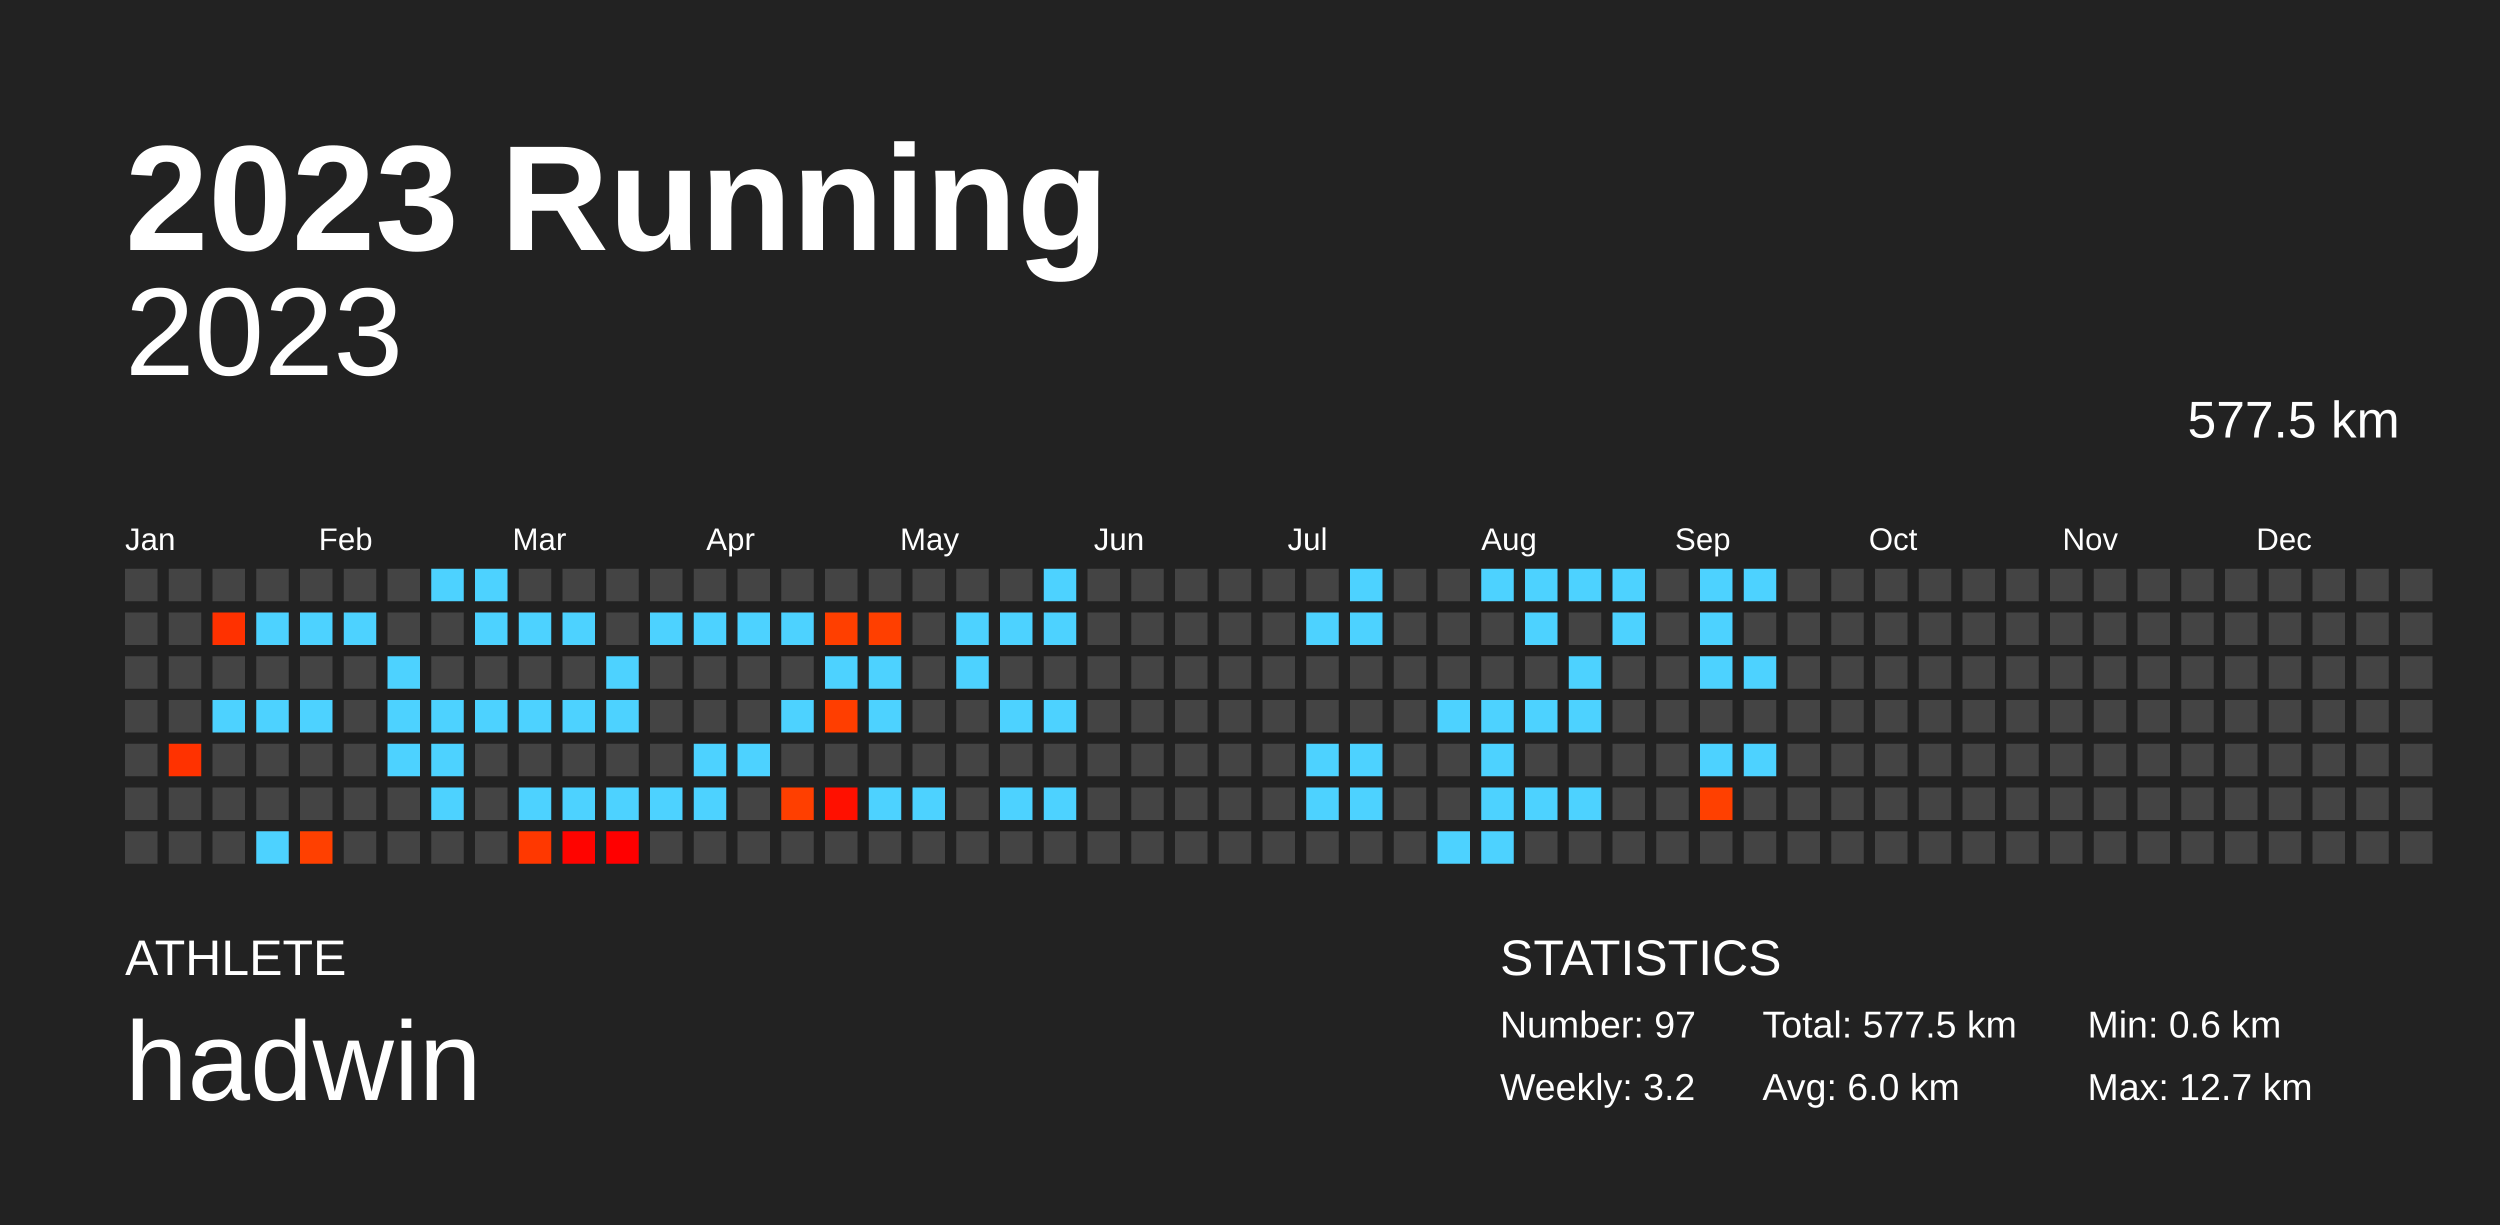
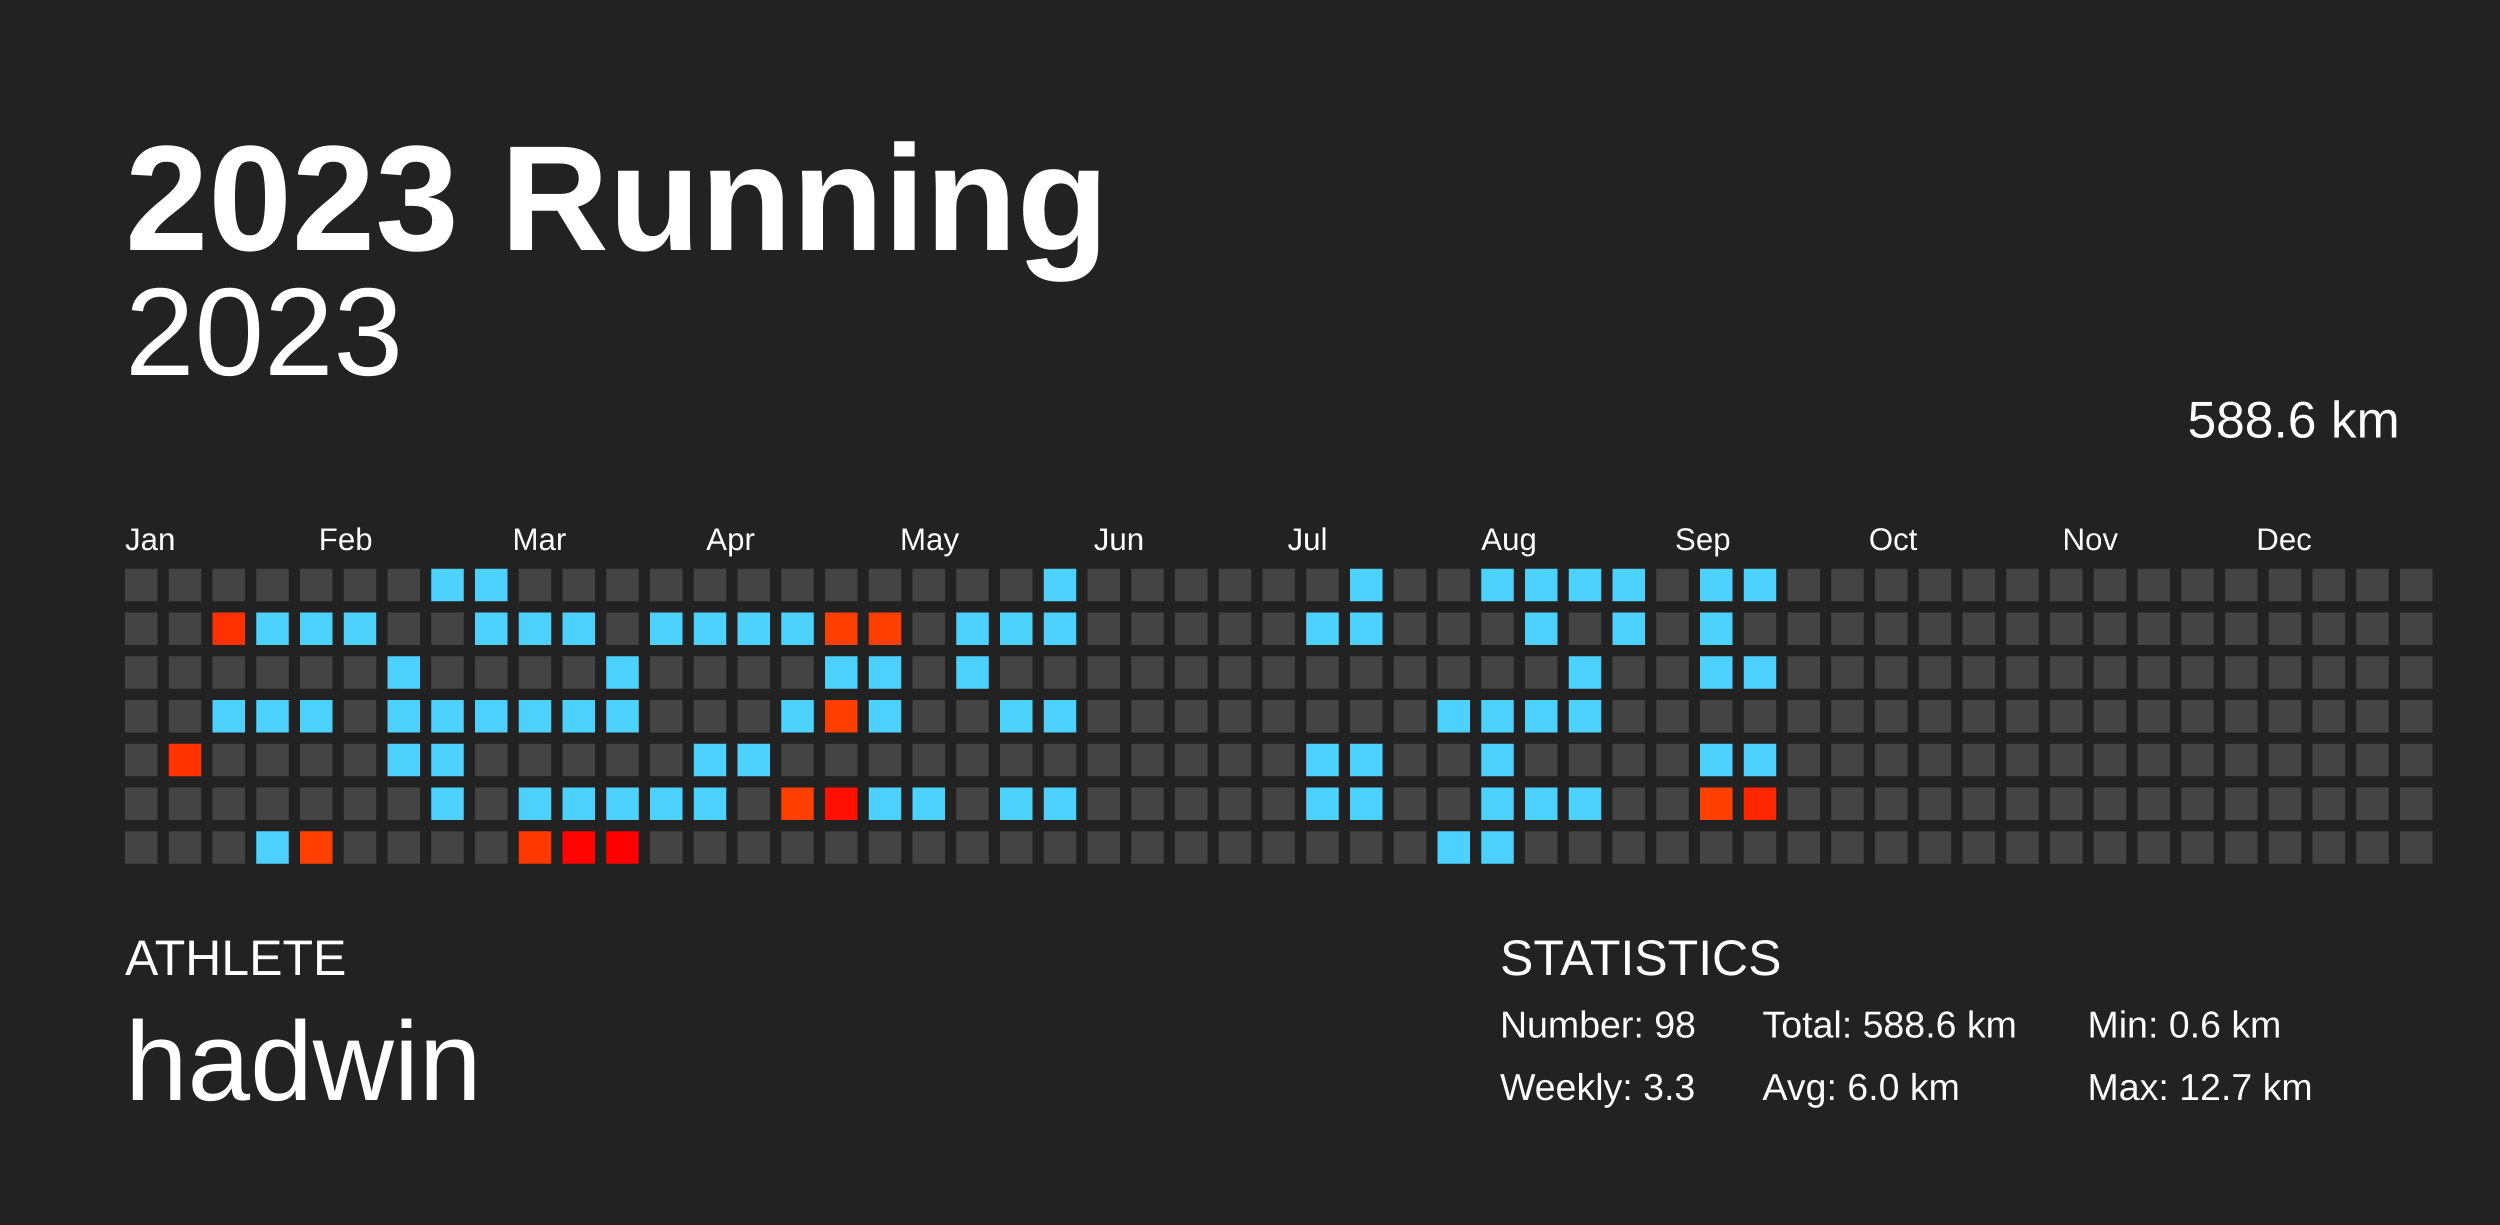
<svg xmlns="http://www.w3.org/2000/svg" baseProfile="full" height="98mm" version="1.1" viewBox="0,0,200,98" width="200mm">
  <defs />
  <rect fill="#222222" height="98" width="200" x="0" y="0" />
  <text fill="#FFFFFF" style="font-size:12px; font-family:Arial; font-weight:bold;" x="10" y="20">2023 Running</text>
  <text fill="#FFFFFF" style="font-size:4px; font-family:Arial" x="10" y="78">ATHLETE</text>
  <text fill="#FFFFFF" style="font-size:9px; font-family:Arial" x="10" y="88">hadwin</text>
  <text fill="#FFFFFF" style="font-size:4px; font-family:Arial" x="120" y="78">STATISTICS</text>
-   <text fill="#FFFFFF" style="font-size:3px; font-family:Arial" x="120" y="83">Number: 97</text>
-   <text fill="#FFFFFF" style="font-size:3px; font-family:Arial" x="120" y="88">Weekly: 3.2</text>
-   <text fill="#FFFFFF" style="font-size:3px; font-family:Arial" x="141" y="83">Total: 577.5 km</text>
+   <text fill="#FFFFFF" style="font-size:3px; font-family:Arial" x="120" y="83">Number: 98</text>
+   <text fill="#FFFFFF" style="font-size:3px; font-family:Arial" x="120" y="88">Weekly: 3.3</text>
+   <text fill="#FFFFFF" style="font-size:3px; font-family:Arial" x="141" y="83">Total: 588.6 km</text>
  <text fill="#FFFFFF" style="font-size:3px; font-family:Arial" x="141" y="88">Avg: 6.0 km</text>
  <text fill="#FFFFFF" style="font-size:3px; font-family:Arial" x="167" y="83">Min: 0.6 km</text>
  <text fill="#FFFFFF" style="font-size:3px; font-family:Arial" x="167" y="88">Max: 12.7 km</text>
  <text alignment-baseline="hanging" fill="#FFFFFF" style="font-size:10.0px; font-family:Arial;" x="10" y="30">2023</text>
-   <text alignment-baseline="hanging" fill="#FFFFFF" style="font-size:4.125px; font-family:Arial;" x="175" y="35">577.5 km</text>
+   <text alignment-baseline="hanging" fill="#FFFFFF" style="font-size:4.125px; font-family:Arial;" x="175" y="35">588.6 km</text>
  <text fill="#FFFFFF" style="font-size:2.5px; font-family:Arial" x="10.0" y="44">Jan</text>
  <text fill="#FFFFFF" style="font-size:2.5px; font-family:Arial" x="25.5" y="44">Feb</text>
  <text fill="#FFFFFF" style="font-size:2.5px; font-family:Arial" x="41.0" y="44">Mar</text>
  <text fill="#FFFFFF" style="font-size:2.5px; font-family:Arial" x="56.5" y="44">Apr</text>
  <text fill="#FFFFFF" style="font-size:2.5px; font-family:Arial" x="72.0" y="44">May</text>
  <text fill="#FFFFFF" style="font-size:2.5px; font-family:Arial" x="87.5" y="44">Jun</text>
  <text fill="#FFFFFF" style="font-size:2.5px; font-family:Arial" x="103.0" y="44">Jul</text>
  <text fill="#FFFFFF" style="font-size:2.5px; font-family:Arial" x="118.5" y="44">Aug</text>
  <text fill="#FFFFFF" style="font-size:2.5px; font-family:Arial" x="134.0" y="44">Sep</text>
  <text fill="#FFFFFF" style="font-size:2.5px; font-family:Arial" x="149.5" y="44">Oct</text>
  <text fill="#FFFFFF" style="font-size:2.5px; font-family:Arial" x="165.0" y="44">Nov</text>
  <text fill="#FFFFFF" style="font-size:2.5px; font-family:Arial" x="180.5" y="44">Dec</text>
  <rect fill="#444444" height="2.6" width="2.6" x="10.0" y="45.5" />
  <rect fill="#444444" height="2.6" width="2.6" x="10.0" y="49.0" />
  <rect fill="#444444" height="2.6" width="2.6" x="10.0" y="52.5" />
  <rect fill="#444444" height="2.6" width="2.6" x="10.0" y="56.0" />
  <rect fill="#444444" height="2.6" width="2.6" x="10.0" y="59.5" />
  <rect fill="#444444" height="2.6" width="2.6" x="10.0" y="63.0" />
  <rect fill="#444444" height="2.6" width="2.6" x="10.0" y="66.5" />
  <rect fill="#444444" height="2.6" width="2.6" x="13.5" y="45.5" />
  <rect fill="#444444" height="2.6" width="2.6" x="13.5" y="49.0" />
  <rect fill="#444444" height="2.6" width="2.6" x="13.5" y="52.5" />
  <rect fill="#444444" height="2.6" width="2.6" x="13.5" y="56.0" />
  <rect fill="#ff3200" height="2.6" width="2.6" x="13.5" y="59.5" />
  <rect fill="#444444" height="2.6" width="2.6" x="13.5" y="63.0" />
  <rect fill="#444444" height="2.6" width="2.6" x="13.5" y="66.5" />
  <rect fill="#444444" height="2.6" width="2.6" x="17.0" y="45.5" />
  <rect fill="#ff3100" height="2.6" width="2.6" x="17.0" y="49.0" />
  <rect fill="#444444" height="2.6" width="2.6" x="17.0" y="52.5" />
  <rect fill="#4dd2ff" height="2.6" width="2.6" x="17.0" y="56.0" />
  <rect fill="#444444" height="2.6" width="2.6" x="17.0" y="59.5" />
  <rect fill="#444444" height="2.6" width="2.6" x="17.0" y="63.0" />
  <rect fill="#444444" height="2.6" width="2.6" x="17.0" y="66.5" />
  <rect fill="#444444" height="2.6" width="2.6" x="20.5" y="45.5" />
  <rect fill="#4dd2ff" height="2.6" width="2.6" x="20.5" y="49.0" />
  <rect fill="#444444" height="2.6" width="2.6" x="20.5" y="52.5" />
  <rect fill="#4dd2ff" height="2.6" width="2.6" x="20.5" y="56.0" />
  <rect fill="#444444" height="2.6" width="2.6" x="20.5" y="59.5" />
  <rect fill="#444444" height="2.6" width="2.6" x="20.5" y="63.0" />
  <rect fill="#4dd2ff" height="2.6" width="2.6" x="20.5" y="66.5" />
  <rect fill="#444444" height="2.6" width="2.6" x="24.0" y="45.5" />
  <rect fill="#4dd2ff" height="2.6" width="2.6" x="24.0" y="49.0" />
  <rect fill="#444444" height="2.6" width="2.6" x="24.0" y="52.5" />
  <rect fill="#4dd2ff" height="2.6" width="2.6" x="24.0" y="56.0" />
  <rect fill="#444444" height="2.6" width="2.6" x="24.0" y="59.5" />
  <rect fill="#444444" height="2.6" width="2.6" x="24.0" y="63.0" />
  <rect fill="#ff4000" height="2.6" width="2.6" x="24.0" y="66.5" />
  <rect fill="#444444" height="2.6" width="2.6" x="27.5" y="45.5" />
  <rect fill="#4dd2ff" height="2.6" width="2.6" x="27.5" y="49.0" />
  <rect fill="#444444" height="2.6" width="2.6" x="27.5" y="52.5" />
  <rect fill="#444444" height="2.6" width="2.6" x="27.5" y="56.0" />
  <rect fill="#444444" height="2.6" width="2.6" x="27.5" y="59.5" />
  <rect fill="#444444" height="2.6" width="2.6" x="27.5" y="63.0" />
  <rect fill="#444444" height="2.6" width="2.6" x="27.5" y="66.5" />
  <rect fill="#444444" height="2.6" width="2.6" x="31.0" y="45.5" />
  <rect fill="#444444" height="2.6" width="2.6" x="31.0" y="49.0" />
  <rect fill="#4dd2ff" height="2.6" width="2.6" x="31.0" y="52.5" />
  <rect fill="#4dd2ff" height="2.6" width="2.6" x="31.0" y="56.0" />
  <rect fill="#4dd2ff" height="2.6" width="2.6" x="31.0" y="59.5" />
  <rect fill="#444444" height="2.6" width="2.6" x="31.0" y="63.0" />
  <rect fill="#444444" height="2.6" width="2.6" x="31.0" y="66.5" />
  <rect fill="#4dd2ff" height="2.6" width="2.6" x="34.5" y="45.5" />
  <rect fill="#444444" height="2.6" width="2.6" x="34.5" y="49.0" />
  <rect fill="#444444" height="2.6" width="2.6" x="34.5" y="52.5" />
  <rect fill="#4dd2ff" height="2.6" width="2.6" x="34.5" y="56.0" />
  <rect fill="#4dd2ff" height="2.6" width="2.6" x="34.5" y="59.5" />
  <rect fill="#4dd2ff" height="2.6" width="2.6" x="34.5" y="63.0" />
  <rect fill="#444444" height="2.6" width="2.6" x="34.5" y="66.5" />
  <rect fill="#4dd2ff" height="2.6" width="2.6" x="38.0" y="45.5" />
  <rect fill="#4dd2ff" height="2.6" width="2.6" x="38.0" y="49.0" />
  <rect fill="#444444" height="2.6" width="2.6" x="38.0" y="52.5" />
  <rect fill="#4dd2ff" height="2.6" width="2.6" x="38.0" y="56.0" />
  <rect fill="#444444" height="2.6" width="2.6" x="38.0" y="59.5" />
  <rect fill="#444444" height="2.6" width="2.6" x="38.0" y="63.0" />
  <rect fill="#444444" height="2.6" width="2.6" x="38.0" y="66.5" />
  <rect fill="#444444" height="2.6" width="2.6" x="41.5" y="45.5" />
  <rect fill="#4dd2ff" height="2.6" width="2.6" x="41.5" y="49.0" />
  <rect fill="#444444" height="2.6" width="2.6" x="41.5" y="52.5" />
  <rect fill="#4dd2ff" height="2.6" width="2.6" x="41.5" y="56.0" />
  <rect fill="#444444" height="2.6" width="2.6" x="41.5" y="59.5" />
  <rect fill="#4dd2ff" height="2.6" width="2.6" x="41.5" y="63.0" />
  <rect fill="#ff3800" height="2.6" width="2.6" x="41.5" y="66.5" />
  <rect fill="#444444" height="2.6" width="2.6" x="45.0" y="45.5" />
  <rect fill="#4dd2ff" height="2.6" width="2.6" x="45.0" y="49.0" />
  <rect fill="#444444" height="2.6" width="2.6" x="45.0" y="52.5" />
  <rect fill="#4dd2ff" height="2.6" width="2.6" x="45.0" y="56.0" />
  <rect fill="#444444" height="2.6" width="2.6" x="45.0" y="59.5" />
  <rect fill="#4dd2ff" height="2.6" width="2.6" x="45.0" y="63.0" />
  <rect fill="#ff0400" height="2.6" width="2.6" x="45.0" y="66.5" />
  <rect fill="#444444" height="2.6" width="2.6" x="48.5" y="45.5" />
  <rect fill="#444444" height="2.6" width="2.6" x="48.5" y="49.0" />
  <rect fill="#4dd2ff" height="2.6" width="2.6" x="48.5" y="52.5" />
  <rect fill="#4dd2ff" height="2.6" width="2.6" x="48.5" y="56.0" />
  <rect fill="#444444" height="2.6" width="2.6" x="48.5" y="59.5" />
  <rect fill="#4dd2ff" height="2.6" width="2.6" x="48.5" y="63.0" />
  <rect fill="#ff0000" height="2.6" width="2.6" x="48.5" y="66.5" />
  <rect fill="#444444" height="2.6" width="2.6" x="52.0" y="45.5" />
  <rect fill="#4dd2ff" height="2.6" width="2.6" x="52.0" y="49.0" />
  <rect fill="#444444" height="2.6" width="2.6" x="52.0" y="52.5" />
  <rect fill="#444444" height="2.6" width="2.6" x="52.0" y="56.0" />
  <rect fill="#444444" height="2.6" width="2.6" x="52.0" y="59.5" />
  <rect fill="#4dd2ff" height="2.6" width="2.6" x="52.0" y="63.0" />
  <rect fill="#444444" height="2.6" width="2.6" x="52.0" y="66.5" />
  <rect fill="#444444" height="2.6" width="2.6" x="55.5" y="45.5" />
  <rect fill="#4dd2ff" height="2.6" width="2.6" x="55.5" y="49.0" />
  <rect fill="#444444" height="2.6" width="2.6" x="55.5" y="52.5" />
  <rect fill="#444444" height="2.6" width="2.6" x="55.5" y="56.0" />
  <rect fill="#4dd2ff" height="2.6" width="2.6" x="55.5" y="59.5" />
  <rect fill="#4dd2ff" height="2.6" width="2.6" x="55.5" y="63.0" />
  <rect fill="#444444" height="2.6" width="2.6" x="55.5" y="66.5" />
  <rect fill="#444444" height="2.6" width="2.6" x="59.0" y="45.5" />
  <rect fill="#4dd2ff" height="2.6" width="2.6" x="59.0" y="49.0" />
  <rect fill="#444444" height="2.6" width="2.6" x="59.0" y="52.5" />
  <rect fill="#444444" height="2.6" width="2.6" x="59.0" y="56.0" />
  <rect fill="#4dd2ff" height="2.6" width="2.6" x="59.0" y="59.5" />
  <rect fill="#444444" height="2.6" width="2.6" x="59.0" y="63.0" />
  <rect fill="#444444" height="2.6" width="2.6" x="59.0" y="66.5" />
  <rect fill="#444444" height="2.6" width="2.6" x="62.5" y="45.5" />
  <rect fill="#4dd2ff" height="2.6" width="2.6" x="62.5" y="49.0" />
  <rect fill="#444444" height="2.6" width="2.6" x="62.5" y="52.5" />
  <rect fill="#4dd2ff" height="2.6" width="2.6" x="62.5" y="56.0" />
  <rect fill="#444444" height="2.6" width="2.6" x="62.5" y="59.5" />
  <rect fill="#ff3f00" height="2.6" width="2.6" x="62.5" y="63.0" />
  <rect fill="#444444" height="2.6" width="2.6" x="62.5" y="66.5" />
  <rect fill="#444444" height="2.6" width="2.6" x="66.0" y="45.5" />
  <rect fill="#ff3f00" height="2.6" width="2.6" x="66.0" y="49.0" />
  <rect fill="#4dd2ff" height="2.6" width="2.6" x="66.0" y="52.5" />
  <rect fill="#ff3e00" height="2.6" width="2.6" x="66.0" y="56.0" />
  <rect fill="#444444" height="2.6" width="2.6" x="66.0" y="59.5" />
  <rect fill="#ff1000" height="2.6" width="2.6" x="66.0" y="63.0" />
  <rect fill="#444444" height="2.6" width="2.6" x="66.0" y="66.5" />
  <rect fill="#444444" height="2.6" width="2.6" x="69.5" y="45.5" />
  <rect fill="#ff3f00" height="2.6" width="2.6" x="69.5" y="49.0" />
  <rect fill="#4dd2ff" height="2.6" width="2.6" x="69.5" y="52.5" />
  <rect fill="#4dd2ff" height="2.6" width="2.6" x="69.5" y="56.0" />
  <rect fill="#444444" height="2.6" width="2.6" x="69.5" y="59.5" />
  <rect fill="#4dd2ff" height="2.6" width="2.6" x="69.5" y="63.0" />
  <rect fill="#444444" height="2.6" width="2.6" x="69.5" y="66.5" />
  <rect fill="#444444" height="2.6" width="2.6" x="73.0" y="45.5" />
  <rect fill="#444444" height="2.6" width="2.6" x="73.0" y="49.0" />
  <rect fill="#444444" height="2.6" width="2.6" x="73.0" y="52.5" />
  <rect fill="#444444" height="2.6" width="2.6" x="73.0" y="56.0" />
  <rect fill="#444444" height="2.6" width="2.6" x="73.0" y="59.5" />
  <rect fill="#4dd2ff" height="2.6" width="2.6" x="73.0" y="63.0" />
  <rect fill="#444444" height="2.6" width="2.6" x="73.0" y="66.5" />
  <rect fill="#444444" height="2.6" width="2.6" x="76.5" y="45.5" />
  <rect fill="#4dd2ff" height="2.6" width="2.6" x="76.5" y="49.0" />
  <rect fill="#4dd2ff" height="2.6" width="2.6" x="76.5" y="52.5" />
  <rect fill="#444444" height="2.6" width="2.6" x="76.5" y="56.0" />
  <rect fill="#444444" height="2.6" width="2.6" x="76.5" y="59.5" />
  <rect fill="#444444" height="2.6" width="2.6" x="76.5" y="63.0" />
  <rect fill="#444444" height="2.6" width="2.6" x="76.5" y="66.5" />
  <rect fill="#444444" height="2.6" width="2.6" x="80.0" y="45.5" />
  <rect fill="#4dd2ff" height="2.6" width="2.6" x="80.0" y="49.0" />
  <rect fill="#444444" height="2.6" width="2.6" x="80.0" y="52.5" />
  <rect fill="#4dd2ff" height="2.6" width="2.6" x="80.0" y="56.0" />
  <rect fill="#444444" height="2.6" width="2.6" x="80.0" y="59.5" />
  <rect fill="#4dd2ff" height="2.6" width="2.6" x="80.0" y="63.0" />
  <rect fill="#444444" height="2.6" width="2.6" x="80.0" y="66.5" />
  <rect fill="#4dd2ff" height="2.6" width="2.6" x="83.5" y="45.5" />
  <rect fill="#4dd2ff" height="2.6" width="2.6" x="83.5" y="49.0" />
  <rect fill="#444444" height="2.6" width="2.6" x="83.5" y="52.5" />
  <rect fill="#4dd2ff" height="2.6" width="2.6" x="83.5" y="56.0" />
  <rect fill="#444444" height="2.6" width="2.6" x="83.5" y="59.5" />
  <rect fill="#4dd2ff" height="2.6" width="2.6" x="83.5" y="63.0" />
  <rect fill="#444444" height="2.6" width="2.6" x="83.5" y="66.5" />
  <rect fill="#444444" height="2.6" width="2.6" x="87.0" y="45.5" />
  <rect fill="#444444" height="2.6" width="2.6" x="87.0" y="49.0" />
  <rect fill="#444444" height="2.6" width="2.6" x="87.0" y="52.5" />
  <rect fill="#444444" height="2.6" width="2.6" x="87.0" y="56.0" />
  <rect fill="#444444" height="2.6" width="2.6" x="87.0" y="59.5" />
  <rect fill="#444444" height="2.6" width="2.6" x="87.0" y="63.0" />
  <rect fill="#444444" height="2.6" width="2.6" x="87.0" y="66.5" />
  <rect fill="#444444" height="2.6" width="2.6" x="90.5" y="45.5" />
  <rect fill="#444444" height="2.6" width="2.6" x="90.5" y="49.0" />
  <rect fill="#444444" height="2.6" width="2.6" x="90.5" y="52.5" />
  <rect fill="#444444" height="2.6" width="2.6" x="90.5" y="56.0" />
  <rect fill="#444444" height="2.6" width="2.6" x="90.5" y="59.5" />
  <rect fill="#444444" height="2.6" width="2.6" x="90.5" y="63.0" />
  <rect fill="#444444" height="2.6" width="2.6" x="90.5" y="66.5" />
  <rect fill="#444444" height="2.6" width="2.6" x="94.0" y="45.5" />
  <rect fill="#444444" height="2.6" width="2.6" x="94.0" y="49.0" />
  <rect fill="#444444" height="2.6" width="2.6" x="94.0" y="52.5" />
  <rect fill="#444444" height="2.6" width="2.6" x="94.0" y="56.0" />
  <rect fill="#444444" height="2.6" width="2.6" x="94.0" y="59.5" />
  <rect fill="#444444" height="2.6" width="2.6" x="94.0" y="63.0" />
  <rect fill="#444444" height="2.6" width="2.6" x="94.0" y="66.5" />
  <rect fill="#444444" height="2.6" width="2.6" x="97.5" y="45.5" />
  <rect fill="#444444" height="2.6" width="2.6" x="97.5" y="49.0" />
  <rect fill="#444444" height="2.6" width="2.6" x="97.5" y="52.5" />
  <rect fill="#444444" height="2.6" width="2.6" x="97.5" y="56.0" />
  <rect fill="#444444" height="2.6" width="2.6" x="97.5" y="59.5" />
  <rect fill="#444444" height="2.6" width="2.6" x="97.5" y="63.0" />
  <rect fill="#444444" height="2.6" width="2.6" x="97.5" y="66.5" />
  <rect fill="#444444" height="2.6" width="2.6" x="101.0" y="45.5" />
  <rect fill="#444444" height="2.6" width="2.6" x="101.0" y="49.0" />
  <rect fill="#444444" height="2.6" width="2.6" x="101.0" y="52.5" />
  <rect fill="#444444" height="2.6" width="2.6" x="101.0" y="56.0" />
  <rect fill="#444444" height="2.6" width="2.6" x="101.0" y="59.5" />
  <rect fill="#444444" height="2.6" width="2.6" x="101.0" y="63.0" />
  <rect fill="#444444" height="2.6" width="2.6" x="101.0" y="66.5" />
  <rect fill="#444444" height="2.6" width="2.6" x="104.5" y="45.5" />
  <rect fill="#4dd2ff" height="2.6" width="2.6" x="104.5" y="49.0" />
  <rect fill="#444444" height="2.6" width="2.6" x="104.5" y="52.5" />
  <rect fill="#444444" height="2.6" width="2.6" x="104.5" y="56.0" />
  <rect fill="#4dd2ff" height="2.6" width="2.6" x="104.5" y="59.5" />
  <rect fill="#4dd2ff" height="2.6" width="2.6" x="104.5" y="63.0" />
  <rect fill="#444444" height="2.6" width="2.6" x="104.5" y="66.5" />
  <rect fill="#4dd2ff" height="2.6" width="2.6" x="108.0" y="45.5" />
  <rect fill="#4dd2ff" height="2.6" width="2.6" x="108.0" y="49.0" />
  <rect fill="#444444" height="2.6" width="2.6" x="108.0" y="52.5" />
  <rect fill="#444444" height="2.6" width="2.6" x="108.0" y="56.0" />
  <rect fill="#4dd2ff" height="2.6" width="2.6" x="108.0" y="59.5" />
  <rect fill="#4dd2ff" height="2.6" width="2.6" x="108.0" y="63.0" />
  <rect fill="#444444" height="2.6" width="2.6" x="108.0" y="66.5" />
  <rect fill="#444444" height="2.6" width="2.6" x="111.5" y="45.5" />
  <rect fill="#444444" height="2.6" width="2.6" x="111.5" y="49.0" />
  <rect fill="#444444" height="2.6" width="2.6" x="111.5" y="52.5" />
  <rect fill="#444444" height="2.6" width="2.6" x="111.5" y="56.0" />
  <rect fill="#444444" height="2.6" width="2.6" x="111.5" y="59.5" />
  <rect fill="#444444" height="2.6" width="2.6" x="111.5" y="63.0" />
  <rect fill="#444444" height="2.6" width="2.6" x="111.5" y="66.5" />
  <rect fill="#444444" height="2.6" width="2.6" x="115.0" y="45.5" />
  <rect fill="#444444" height="2.6" width="2.6" x="115.0" y="49.0" />
  <rect fill="#444444" height="2.6" width="2.6" x="115.0" y="52.5" />
  <rect fill="#4dd2ff" height="2.6" width="2.6" x="115.0" y="56.0" />
  <rect fill="#444444" height="2.6" width="2.6" x="115.0" y="59.5" />
  <rect fill="#444444" height="2.6" width="2.6" x="115.0" y="63.0" />
  <rect fill="#4dd2ff" height="2.6" width="2.6" x="115.0" y="66.5" />
  <rect fill="#4dd2ff" height="2.6" width="2.6" x="118.5" y="45.5" />
  <rect fill="#444444" height="2.6" width="2.6" x="118.5" y="49.0" />
  <rect fill="#444444" height="2.6" width="2.6" x="118.5" y="52.5" />
  <rect fill="#4dd2ff" height="2.6" width="2.6" x="118.5" y="56.0" />
  <rect fill="#4dd2ff" height="2.6" width="2.6" x="118.5" y="59.5" />
  <rect fill="#4dd2ff" height="2.6" width="2.6" x="118.5" y="63.0" />
  <rect fill="#4dd2ff" height="2.6" width="2.6" x="118.5" y="66.5" />
  <rect fill="#4dd2ff" height="2.6" width="2.6" x="122.0" y="45.5" />
  <rect fill="#4dd2ff" height="2.6" width="2.6" x="122.0" y="49.0" />
  <rect fill="#444444" height="2.6" width="2.6" x="122.0" y="52.5" />
  <rect fill="#4dd2ff" height="2.6" width="2.6" x="122.0" y="56.0" />
  <rect fill="#444444" height="2.6" width="2.6" x="122.0" y="59.5" />
  <rect fill="#4dd2ff" height="2.6" width="2.6" x="122.0" y="63.0" />
  <rect fill="#444444" height="2.6" width="2.6" x="122.0" y="66.5" />
  <rect fill="#4dd2ff" height="2.6" width="2.6" x="125.5" y="45.5" />
  <rect fill="#444444" height="2.6" width="2.6" x="125.5" y="49.0" />
  <rect fill="#4dd2ff" height="2.6" width="2.6" x="125.5" y="52.5" />
  <rect fill="#4dd2ff" height="2.6" width="2.6" x="125.5" y="56.0" />
  <rect fill="#444444" height="2.6" width="2.6" x="125.5" y="59.5" />
  <rect fill="#4dd2ff" height="2.6" width="2.6" x="125.5" y="63.0" />
  <rect fill="#444444" height="2.6" width="2.6" x="125.5" y="66.5" />
  <rect fill="#4dd2ff" height="2.6" width="2.6" x="129.0" y="45.5" />
  <rect fill="#4dd2ff" height="2.6" width="2.6" x="129.0" y="49.0" />
  <rect fill="#444444" height="2.6" width="2.6" x="129.0" y="52.5" />
  <rect fill="#444444" height="2.6" width="2.6" x="129.0" y="56.0" />
  <rect fill="#444444" height="2.6" width="2.6" x="129.0" y="59.5" />
  <rect fill="#444444" height="2.6" width="2.6" x="129.0" y="63.0" />
  <rect fill="#444444" height="2.6" width="2.6" x="129.0" y="66.5" />
  <rect fill="#444444" height="2.6" width="2.6" x="132.5" y="45.5" />
  <rect fill="#444444" height="2.6" width="2.6" x="132.5" y="49.0" />
  <rect fill="#444444" height="2.6" width="2.6" x="132.5" y="52.5" />
  <rect fill="#444444" height="2.6" width="2.6" x="132.5" y="56.0" />
  <rect fill="#444444" height="2.6" width="2.6" x="132.5" y="59.5" />
  <rect fill="#444444" height="2.6" width="2.6" x="132.5" y="63.0" />
  <rect fill="#444444" height="2.6" width="2.6" x="132.5" y="66.5" />
  <rect fill="#4dd2ff" height="2.6" width="2.6" x="136.0" y="45.5" />
  <rect fill="#4dd2ff" height="2.6" width="2.6" x="136.0" y="49.0" />
  <rect fill="#4dd2ff" height="2.6" width="2.6" x="136.0" y="52.5" />
  <rect fill="#444444" height="2.6" width="2.6" x="136.0" y="56.0" />
  <rect fill="#4dd2ff" height="2.6" width="2.6" x="136.0" y="59.5" />
  <rect fill="#ff4000" height="2.6" width="2.6" x="136.0" y="63.0" />
  <rect fill="#444444" height="2.6" width="2.6" x="136.0" y="66.5" />
  <rect fill="#4dd2ff" height="2.6" width="2.6" x="139.5" y="45.5" />
  <rect fill="#444444" height="2.6" width="2.6" x="139.5" y="49.0" />
  <rect fill="#4dd2ff" height="2.6" width="2.6" x="139.5" y="52.5" />
  <rect fill="#444444" height="2.6" width="2.6" x="139.5" y="56.0" />
  <rect fill="#4dd2ff" height="2.6" width="2.6" x="139.5" y="59.5" />
-   <rect fill="#444444" height="2.6" width="2.6" x="139.5" y="63.0" />
+   <rect fill="#ff2600" height="2.6" width="2.6" x="139.5" y="63.0" />
  <rect fill="#444444" height="2.6" width="2.6" x="139.5" y="66.5" />
  <rect fill="#444444" height="2.6" width="2.6" x="143.0" y="45.5" />
  <rect fill="#444444" height="2.6" width="2.6" x="143.0" y="49.0" />
  <rect fill="#444444" height="2.6" width="2.6" x="143.0" y="52.5" />
  <rect fill="#444444" height="2.6" width="2.6" x="143.0" y="56.0" />
  <rect fill="#444444" height="2.6" width="2.6" x="143.0" y="59.5" />
  <rect fill="#444444" height="2.6" width="2.6" x="143.0" y="63.0" />
  <rect fill="#444444" height="2.6" width="2.6" x="143.0" y="66.5" />
  <rect fill="#444444" height="2.6" width="2.6" x="146.5" y="45.5" />
  <rect fill="#444444" height="2.6" width="2.6" x="146.5" y="49.0" />
  <rect fill="#444444" height="2.6" width="2.6" x="146.5" y="52.5" />
  <rect fill="#444444" height="2.6" width="2.6" x="146.5" y="56.0" />
  <rect fill="#444444" height="2.6" width="2.6" x="146.5" y="59.5" />
  <rect fill="#444444" height="2.6" width="2.6" x="146.5" y="63.0" />
  <rect fill="#444444" height="2.6" width="2.6" x="146.5" y="66.5" />
  <rect fill="#444444" height="2.6" width="2.6" x="150.0" y="45.5" />
  <rect fill="#444444" height="2.6" width="2.6" x="150.0" y="49.0" />
  <rect fill="#444444" height="2.6" width="2.6" x="150.0" y="52.5" />
  <rect fill="#444444" height="2.6" width="2.6" x="150.0" y="56.0" />
  <rect fill="#444444" height="2.6" width="2.6" x="150.0" y="59.5" />
  <rect fill="#444444" height="2.6" width="2.6" x="150.0" y="63.0" />
  <rect fill="#444444" height="2.6" width="2.6" x="150.0" y="66.5" />
  <rect fill="#444444" height="2.6" width="2.6" x="153.5" y="45.5" />
  <rect fill="#444444" height="2.6" width="2.6" x="153.5" y="49.0" />
  <rect fill="#444444" height="2.6" width="2.6" x="153.5" y="52.5" />
  <rect fill="#444444" height="2.6" width="2.6" x="153.5" y="56.0" />
  <rect fill="#444444" height="2.6" width="2.6" x="153.5" y="59.5" />
  <rect fill="#444444" height="2.6" width="2.6" x="153.5" y="63.0" />
  <rect fill="#444444" height="2.6" width="2.6" x="153.5" y="66.5" />
  <rect fill="#444444" height="2.6" width="2.6" x="157.0" y="45.5" />
  <rect fill="#444444" height="2.6" width="2.6" x="157.0" y="49.0" />
  <rect fill="#444444" height="2.6" width="2.6" x="157.0" y="52.5" />
  <rect fill="#444444" height="2.6" width="2.6" x="157.0" y="56.0" />
  <rect fill="#444444" height="2.6" width="2.6" x="157.0" y="59.5" />
  <rect fill="#444444" height="2.6" width="2.6" x="157.0" y="63.0" />
  <rect fill="#444444" height="2.6" width="2.6" x="157.0" y="66.5" />
  <rect fill="#444444" height="2.6" width="2.6" x="160.5" y="45.5" />
  <rect fill="#444444" height="2.6" width="2.6" x="160.5" y="49.0" />
  <rect fill="#444444" height="2.6" width="2.6" x="160.5" y="52.5" />
  <rect fill="#444444" height="2.6" width="2.6" x="160.5" y="56.0" />
  <rect fill="#444444" height="2.6" width="2.6" x="160.5" y="59.5" />
  <rect fill="#444444" height="2.6" width="2.6" x="160.5" y="63.0" />
  <rect fill="#444444" height="2.6" width="2.6" x="160.5" y="66.5" />
  <rect fill="#444444" height="2.6" width="2.6" x="164.0" y="45.5" />
  <rect fill="#444444" height="2.6" width="2.6" x="164.0" y="49.0" />
  <rect fill="#444444" height="2.6" width="2.6" x="164.0" y="52.5" />
  <rect fill="#444444" height="2.6" width="2.6" x="164.0" y="56.0" />
  <rect fill="#444444" height="2.6" width="2.6" x="164.0" y="59.5" />
  <rect fill="#444444" height="2.6" width="2.6" x="164.0" y="63.0" />
  <rect fill="#444444" height="2.6" width="2.6" x="164.0" y="66.5" />
  <rect fill="#444444" height="2.6" width="2.6" x="167.5" y="45.5" />
  <rect fill="#444444" height="2.6" width="2.6" x="167.5" y="49.0" />
  <rect fill="#444444" height="2.6" width="2.6" x="167.5" y="52.5" />
  <rect fill="#444444" height="2.6" width="2.6" x="167.5" y="56.0" />
  <rect fill="#444444" height="2.6" width="2.6" x="167.5" y="59.5" />
  <rect fill="#444444" height="2.6" width="2.6" x="167.5" y="63.0" />
  <rect fill="#444444" height="2.6" width="2.6" x="167.5" y="66.5" />
  <rect fill="#444444" height="2.6" width="2.6" x="171.0" y="45.5" />
  <rect fill="#444444" height="2.6" width="2.6" x="171.0" y="49.0" />
  <rect fill="#444444" height="2.6" width="2.6" x="171.0" y="52.5" />
  <rect fill="#444444" height="2.6" width="2.6" x="171.0" y="56.0" />
  <rect fill="#444444" height="2.6" width="2.6" x="171.0" y="59.5" />
  <rect fill="#444444" height="2.6" width="2.6" x="171.0" y="63.0" />
  <rect fill="#444444" height="2.6" width="2.6" x="171.0" y="66.5" />
  <rect fill="#444444" height="2.6" width="2.6" x="174.5" y="45.5" />
  <rect fill="#444444" height="2.6" width="2.6" x="174.5" y="49.0" />
  <rect fill="#444444" height="2.6" width="2.6" x="174.5" y="52.5" />
  <rect fill="#444444" height="2.6" width="2.6" x="174.5" y="56.0" />
  <rect fill="#444444" height="2.6" width="2.6" x="174.5" y="59.5" />
  <rect fill="#444444" height="2.6" width="2.6" x="174.5" y="63.0" />
  <rect fill="#444444" height="2.6" width="2.6" x="174.5" y="66.5" />
  <rect fill="#444444" height="2.6" width="2.6" x="178.0" y="45.5" />
  <rect fill="#444444" height="2.6" width="2.6" x="178.0" y="49.0" />
  <rect fill="#444444" height="2.6" width="2.6" x="178.0" y="52.5" />
  <rect fill="#444444" height="2.6" width="2.6" x="178.0" y="56.0" />
  <rect fill="#444444" height="2.6" width="2.6" x="178.0" y="59.5" />
  <rect fill="#444444" height="2.6" width="2.6" x="178.0" y="63.0" />
  <rect fill="#444444" height="2.6" width="2.6" x="178.0" y="66.5" />
  <rect fill="#444444" height="2.6" width="2.6" x="181.5" y="45.5" />
  <rect fill="#444444" height="2.6" width="2.6" x="181.5" y="49.0" />
  <rect fill="#444444" height="2.6" width="2.6" x="181.5" y="52.5" />
  <rect fill="#444444" height="2.6" width="2.6" x="181.5" y="56.0" />
  <rect fill="#444444" height="2.6" width="2.6" x="181.5" y="59.5" />
  <rect fill="#444444" height="2.6" width="2.6" x="181.5" y="63.0" />
  <rect fill="#444444" height="2.6" width="2.6" x="181.5" y="66.5" />
  <rect fill="#444444" height="2.6" width="2.6" x="185.0" y="45.5" />
  <rect fill="#444444" height="2.6" width="2.6" x="185.0" y="49.0" />
  <rect fill="#444444" height="2.6" width="2.6" x="185.0" y="52.5" />
  <rect fill="#444444" height="2.6" width="2.6" x="185.0" y="56.0" />
  <rect fill="#444444" height="2.6" width="2.6" x="185.0" y="59.5" />
  <rect fill="#444444" height="2.6" width="2.6" x="185.0" y="63.0" />
  <rect fill="#444444" height="2.6" width="2.6" x="185.0" y="66.5" />
  <rect fill="#444444" height="2.6" width="2.6" x="188.5" y="45.5" />
  <rect fill="#444444" height="2.6" width="2.6" x="188.5" y="49.0" />
  <rect fill="#444444" height="2.6" width="2.6" x="188.5" y="52.5" />
  <rect fill="#444444" height="2.6" width="2.6" x="188.5" y="56.0" />
  <rect fill="#444444" height="2.6" width="2.6" x="188.5" y="59.5" />
  <rect fill="#444444" height="2.6" width="2.6" x="188.5" y="63.0" />
  <rect fill="#444444" height="2.6" width="2.6" x="188.5" y="66.5" />
  <rect fill="#444444" height="2.6" width="2.6" x="192.0" y="45.5" />
  <rect fill="#444444" height="2.6" width="2.6" x="192.0" y="49.0" />
  <rect fill="#444444" height="2.6" width="2.6" x="192.0" y="52.5" />
  <rect fill="#444444" height="2.6" width="2.6" x="192.0" y="56.0" />
  <rect fill="#444444" height="2.6" width="2.6" x="192.0" y="59.5" />
  <rect fill="#444444" height="2.6" width="2.6" x="192.0" y="63.0" />
  <rect fill="#444444" height="2.6" width="2.6" x="192.0" y="66.5" />
</svg>
